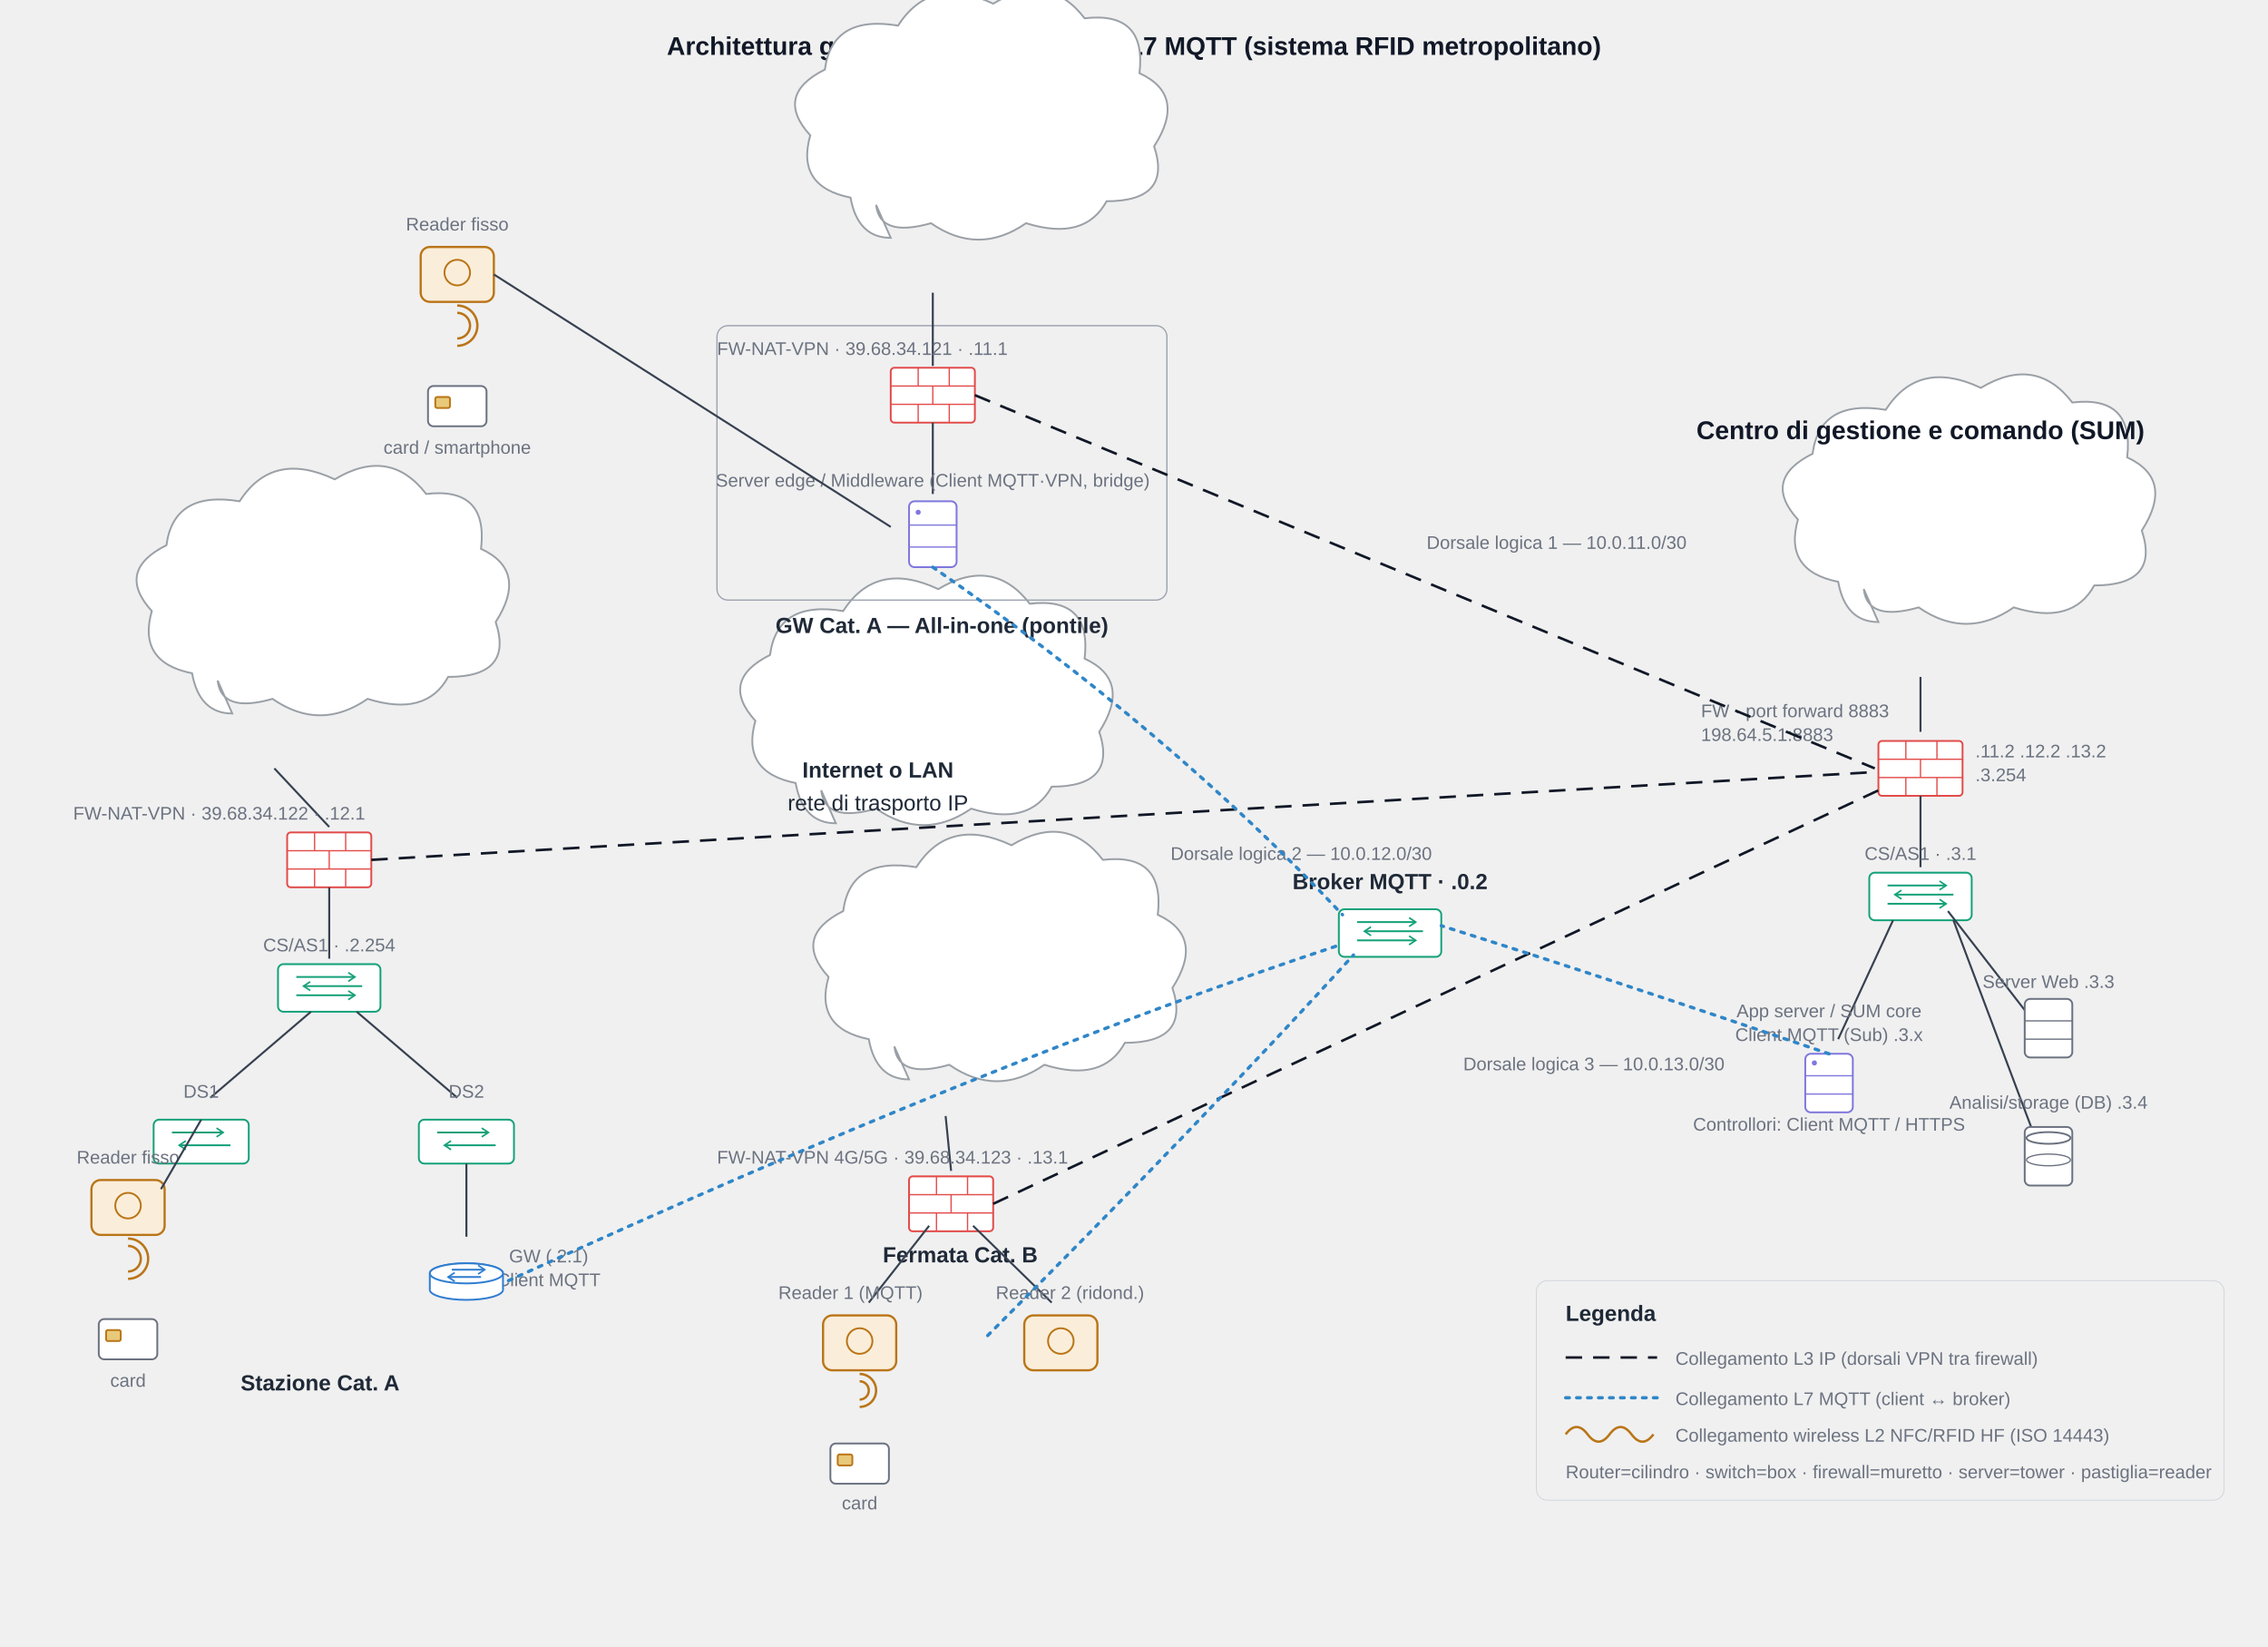
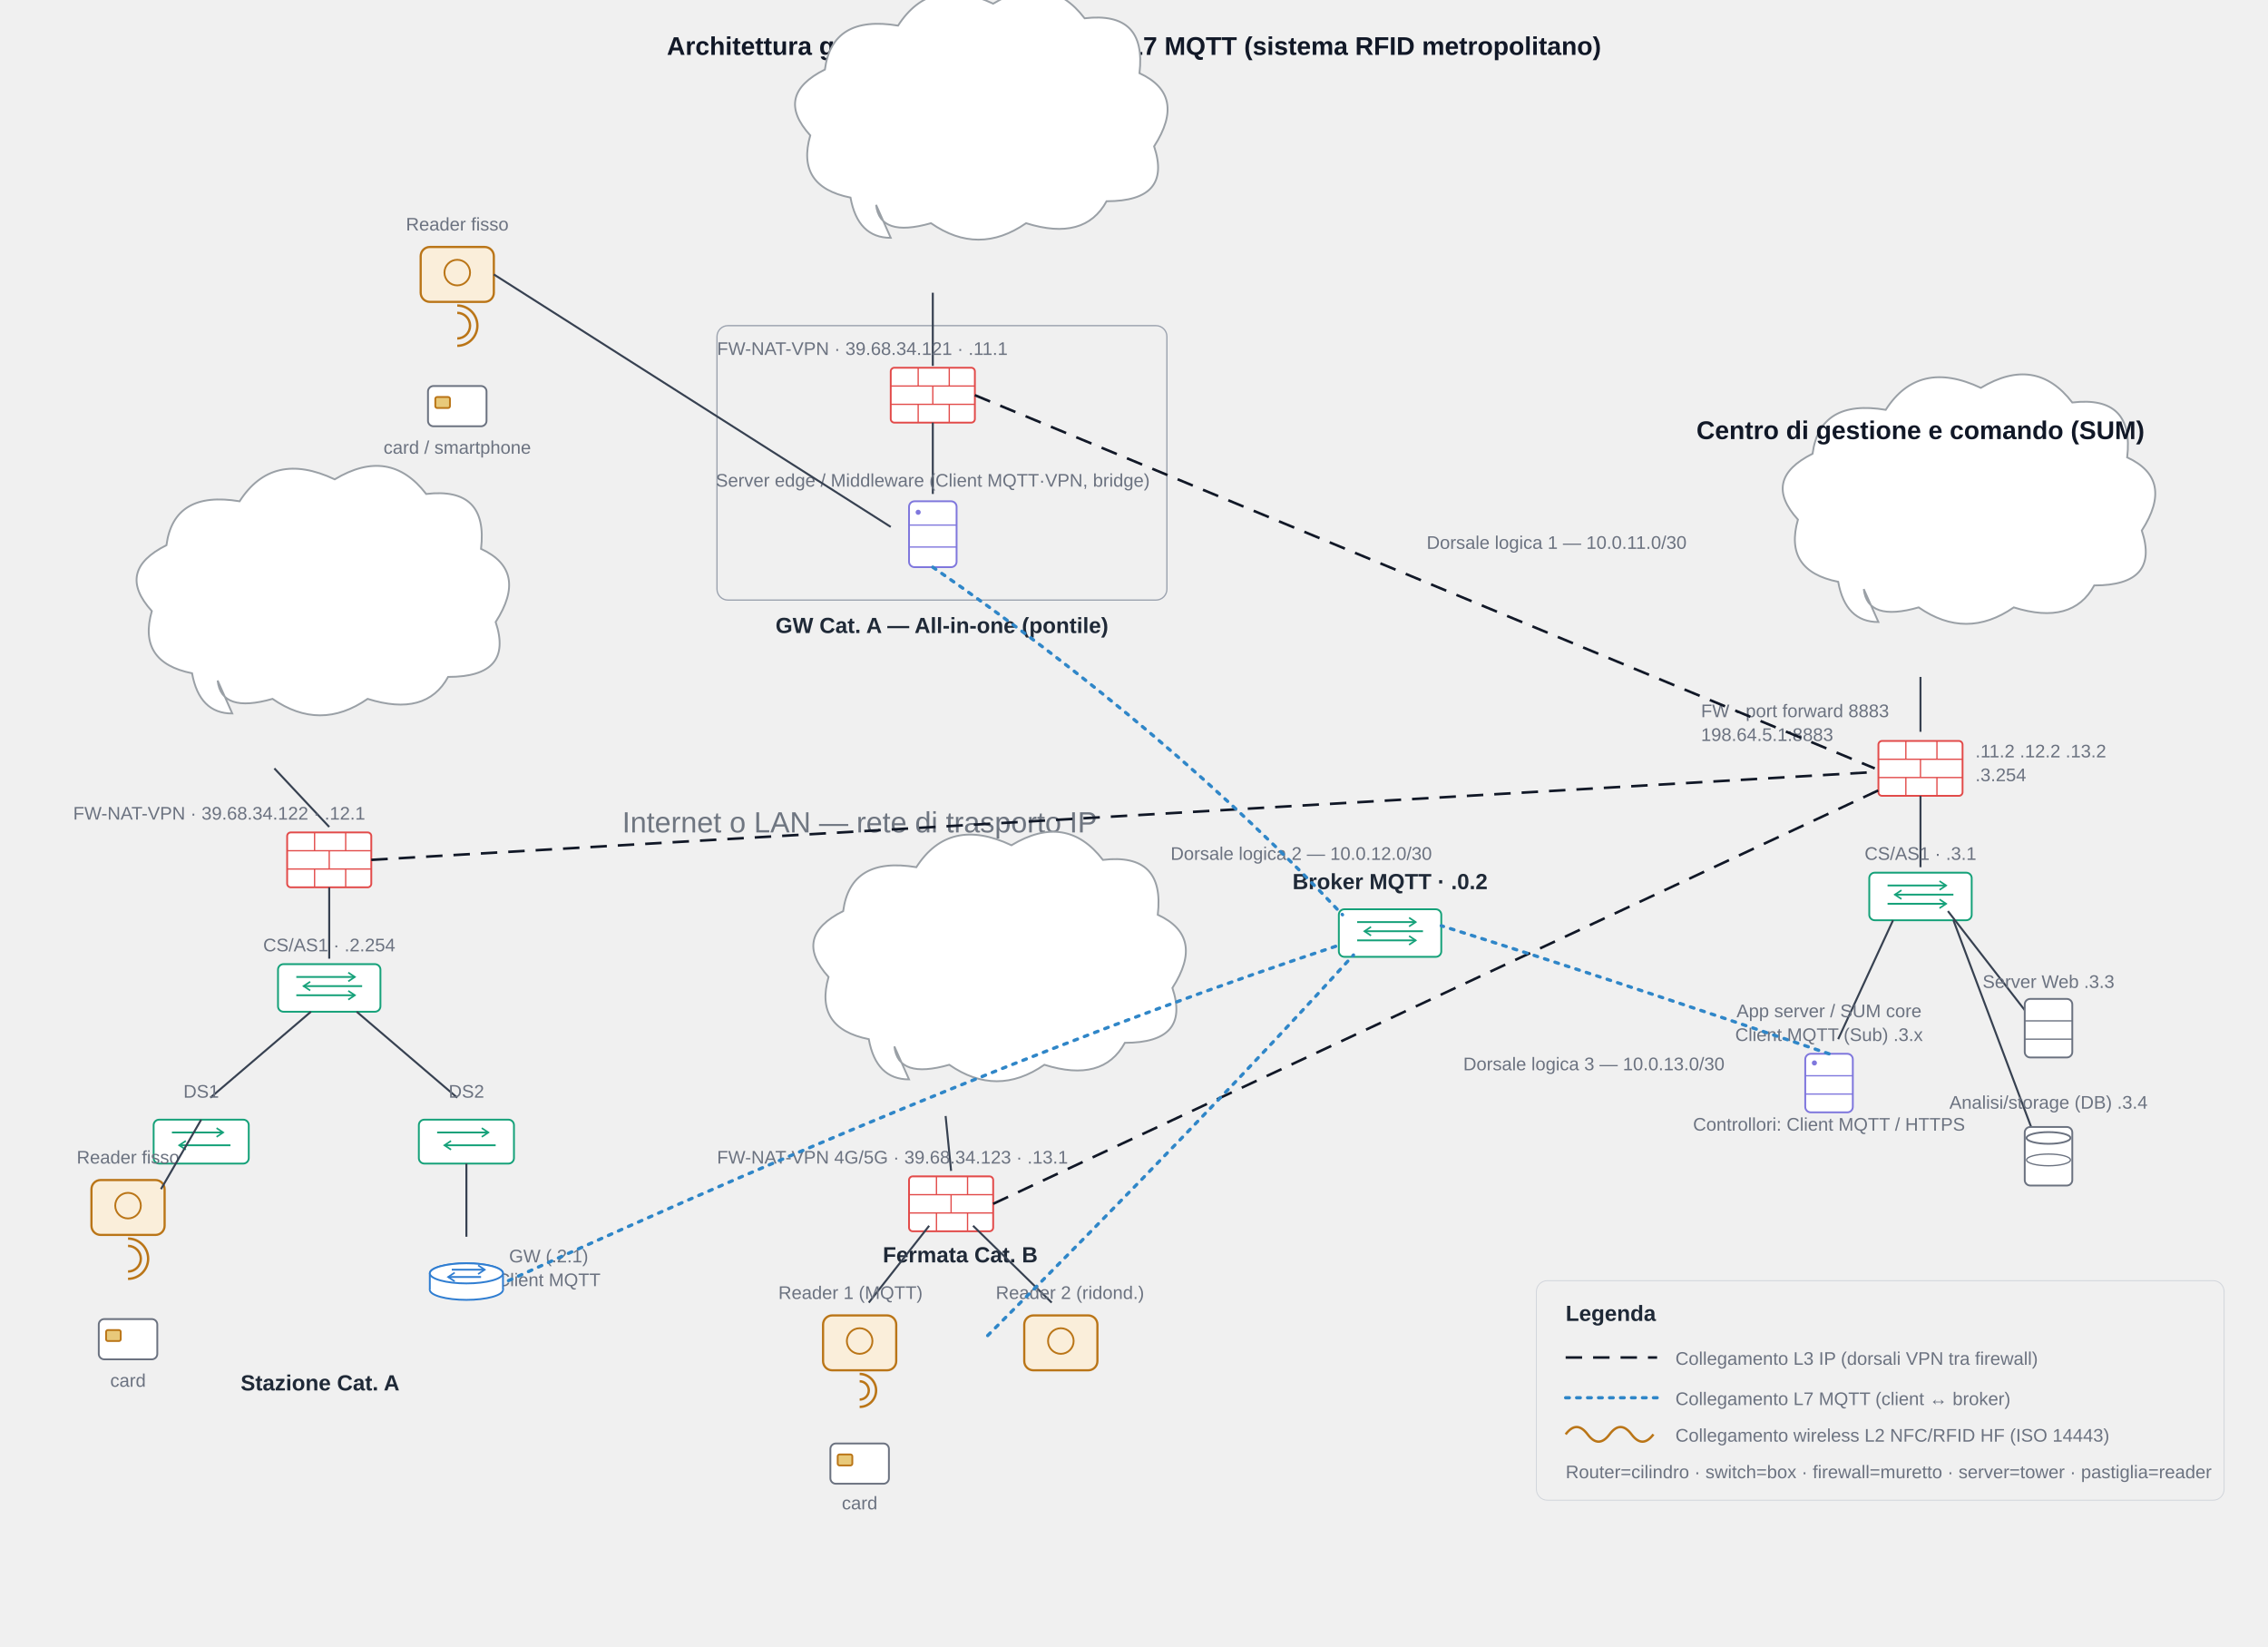
<svg xmlns="http://www.w3.org/2000/svg" viewBox="0 0 1240 900" font-family="Segoe UI, Arial, sans-serif">
  <style>
  .lbl{font-size:12px;fill:#1f2937}.sub{font-size:10px;fill:#6b7280}.ttl{font-size:14px;font-weight:600;fill:#111827}
  .big{font-size:16px;fill:#374151}
  .body{fill:#fff}.rt{stroke:#2F7DD1}.sw{stroke:#15A179}.fw{stroke:#E24B4A}.srv{stroke:#7F77DD}.db{stroke:#6b7280}.cl{stroke:#9aa0a6}
  .rdr{fill:#FAEEDA;stroke:#BA7517;stroke-width:1.2}
  .l3{stroke:#111827;stroke-width:1.4;stroke-dasharray:9 6;fill:none}
  .l7{stroke:#2F86C8;stroke-width:1.8;stroke-dasharray:2 4;stroke-linecap:round;fill:none}
  .nfc{stroke:#BA7517;stroke-width:1.3;fill:none}
  .wire{stroke:#374151;stroke-width:1.1;fill:none}
</style>
  <defs>
    <marker id="a" viewBox="0 0 10 10" refX="8" refY="5" markerWidth="6" markerHeight="6" orient="auto-start-reverse">
      <path d="M2 1L8 5L2 9" fill="none" stroke="context-stroke" stroke-width="1.5" />
    </marker>
  </defs>
  <text class="ttl" x="620" y="30" text-anchor="middle">Architettura generale — flussi L3 IP e L7 MQTT (sistema RFID metropolitano)</text>
-   <path class="body cl" d="M270 270 q-18 0 -22 -22 q-30 -6 -22 -34 q-20 -22 8 -36 q4 -30 40 -24 q18 -28 52 -12 q30 -18 50 8 q34 -4 30 30 q26 12 8 40 q10 30 -26 30 q-12 22 -44 12 q-26 18 -52 0 q-28 8 -30 -10 Z" transform="translate(187,180)" />
+   <text class="big" x="470" y="455" text-anchor="middle" opacity="0.7">Internet o LAN — rete di trasporto IP</text>
  <path class="body cl" d="M270 270 q-18 0 -22 -22 q-30 -6 -22 -34 q-20 -22 8 -36 q4 -30 40 -24 q18 -28 52 -12 q30 -18 50 8 q34 -4 30 30 q26 12 8 40 q10 30 -26 30 q-12 22 -44 12 q-26 18 -52 0 q-28 8 -30 -10 Z" transform="translate(217,-140)" />
  <path class="body cl" d="M270 270 q-18 0 -22 -22 q-30 -6 -22 -34 q-20 -22 8 -36 q4 -30 40 -24 q18 -28 52 -12 q30 -18 50 8 q34 -4 30 30 q26 12 8 40 q10 30 -26 30 q-12 22 -44 12 q-26 18 -52 0 q-28 8 -30 -10 Z" transform="translate(-143,120)" />
  <path class="body cl" d="M270 270 q-18 0 -22 -22 q-30 -6 -22 -34 q-20 -22 8 -36 q4 -30 40 -24 q18 -28 52 -12 q30 -18 50 8 q34 -4 30 30 q26 12 8 40 q10 30 -26 30 q-12 22 -44 12 q-26 18 -52 0 q-28 8 -30 -10 Z" transform="translate(227,320)" />
  <path class="body cl" d="M270 270 q-18 0 -22 -22 q-30 -6 -22 -34 q-20 -22 8 -36 q4 -30 40 -24 q18 -28 52 -12 q30 -18 50 8 q34 -4 30 30 q26 12 8 40 q10 30 -26 30 q-12 22 -44 12 q-26 18 -52 0 q-28 8 -30 -10 Z" transform="translate(757,70)" />
  <rect x="392" y="178" width="246" height="150" rx="6" fill="none" stroke="#9ca3af" stroke-width="0.7" />
  <line class="wire" x1="510" y1="160" x2="510" y2="200" />
  <text class="sub" x="392" y="194">FW-NAT-VPN · 39.68.34.121 · .11.1</text>
  <g transform="translate(510,216)">
    <rect class="body fw" x="-23" y="-15" width="46" height="30" rx="2" />
    <line class="fw" x1="-23" y1="-5" x2="23" y2="-5" stroke-width="0.7" />
    <line class="fw" x1="-23" y1="5" x2="23" y2="5" stroke-width="0.7" />
    <line class="fw" x1="-8" y1="-15" x2="-8" y2="-5" stroke-width="0.7" />
    <line class="fw" x1="9" y1="-15" x2="9" y2="-5" stroke-width="0.7" />
    <line class="fw" x1="0" y1="-5" x2="0" y2="5" stroke-width="0.7" />
    <line class="fw" x1="-8" y1="5" x2="-8" y2="15" stroke-width="0.7" />
    <line class="fw" x1="9" y1="5" x2="9" y2="15" stroke-width="0.7" />
  </g>
  <line class="wire" x1="510" y1="231" x2="510" y2="270" />
  <text class="sub" x="510" y="266" text-anchor="middle">Server edge / Middleware (Client MQTT·VPN, bridge)</text>
  <g transform="translate(510,292)">
    <rect class="body srv" x="-13" y="-18" width="26" height="36" rx="3" />
    <line class="srv" x1="-13" y1="-5" x2="13" y2="-5" stroke-width="0.7" />
    <line class="srv" x1="-13" y1="7" x2="13" y2="7" stroke-width="0.7" />
    <circle cx="-8" cy="-12" r="1.4" fill="#7F77DD" />
  </g>
  <text class="lbl" x="515" y="346" text-anchor="middle" font-weight="600">GW Cat. A — All-in-one (pontile)</text>
  <text class="sub" x="250" y="126" text-anchor="middle">Reader fisso</text>
  <g transform="translate(250,150)">
    <rect class="rdr" x="-20" y="-15" width="40" height="30" rx="5" />
    <circle cx="0" cy="-1" r="7" fill="none" stroke="#BA7517" />
  </g>
  <path class="nfc" d="M250 167 a10 10 0 0 1 0 22 M250 171 a6 6 0 0 1 0 14" />
  <g transform="translate(250,222)">
    <rect x="-16" y="-11" width="32" height="22" rx="3" fill="#fff" stroke="#6b7280" />
    <rect x="-12" y="-5" width="8" height="6" rx="1" fill="#e8c97a" stroke="#BA7517" />
  </g>
  <text class="sub" x="250" y="248" text-anchor="middle">card / smartphone</text>
  <line class="wire" x1="270" y1="150" x2="487" y2="288" />
  <line class="wire" x1="150" y1="420" x2="180" y2="452" />
  <text class="sub" x="40" y="448">FW-NAT-VPN · 39.68.34.122 · .12.1</text>
  <g transform="translate(180,470)">
    <rect class="body fw" x="-23" y="-15" width="46" height="30" rx="2" />
    <line class="fw" x1="-23" y1="-5" x2="23" y2="-5" stroke-width="0.7" />
    <line class="fw" x1="-23" y1="5" x2="23" y2="5" stroke-width="0.7" />
    <line class="fw" x1="-8" y1="-15" x2="-8" y2="-5" stroke-width="0.7" />
    <line class="fw" x1="9" y1="-15" x2="9" y2="-5" stroke-width="0.7" />
    <line class="fw" x1="0" y1="-5" x2="0" y2="5" stroke-width="0.7" />
    <line class="fw" x1="-8" y1="5" x2="-8" y2="15" stroke-width="0.7" />
    <line class="fw" x1="9" y1="5" x2="9" y2="15" stroke-width="0.7" />
  </g>
  <line class="wire" x1="180" y1="485" x2="180" y2="524" />
  <text class="sub" x="180" y="520" text-anchor="middle">CS/AS1 · .2.254</text>
  <g transform="translate(180,540)">
    <rect class="body sw" x="-28" y="-13" width="56" height="26" rx="3" />
    <line class="sw" x1="-18" y1="-6" x2="14" y2="-6" marker-end="url(#a)" />
    <line class="sw" x1="18" y1="-1" x2="-14" y2="-1" marker-end="url(#a)" />
    <line class="sw" x1="-18" y1="4" x2="14" y2="4" marker-end="url(#a)" />
  </g>
  <line class="wire" x1="170" y1="553" x2="115" y2="600" />
  <line class="wire" x1="195" y1="553" x2="250" y2="600" />
  <text class="sub" x="110" y="600" text-anchor="middle">DS1</text>
  <g transform="translate(110,624)">
    <rect class="body sw" x="-26" y="-12" width="52" height="24" rx="3" />
    <line class="sw" x1="-16" y1="-5" x2="12" y2="-5" marker-end="url(#a)" />
    <line class="sw" x1="16" y1="2" x2="-12" y2="2" marker-end="url(#a)" />
  </g>
  <text class="sub" x="255" y="600" text-anchor="middle">DS2</text>
  <g transform="translate(255,624)">
    <rect class="body sw" x="-26" y="-12" width="52" height="24" rx="3" />
    <line class="sw" x1="-16" y1="-5" x2="12" y2="-5" marker-end="url(#a)" />
    <line class="sw" x1="16" y1="2" x2="-12" y2="2" marker-end="url(#a)" />
  </g>
  <line class="wire" x1="255" y1="636" x2="255" y2="676" />
  <text class="sub" x="300" y="690" text-anchor="middle">GW (.2.1)</text>
  <text class="sub" x="300" y="703" text-anchor="middle">Client MQTT</text>
  <g transform="translate(255,700)">
    <ellipse class="body rt" cx="0" cy="5" rx="20" ry="5.5" />
    <path class="body rt" d="M-20 5 V-4 A20 5.5 0 0 1 20 -4 V5" />
    <ellipse class="body rt" cx="0" cy="-4" rx="20" ry="5.5" />
    <line class="rt" x1="-8" y1="-6" x2="10" y2="-6" marker-end="url(#a)" />
    <line class="rt" x1="8" y1="-2" x2="-10" y2="-2" marker-end="url(#a)" />
  </g>
  <text class="sub" x="70" y="636" text-anchor="middle">Reader fisso</text>
  <g transform="translate(70,660)">
    <rect class="rdr" x="-20" y="-15" width="40" height="30" rx="5" />
    <circle cx="0" cy="-1" r="7" fill="none" stroke="#BA7517" />
  </g>
  <line class="wire" x1="88" y1="650" x2="110" y2="612" />
  <path class="nfc" d="M70 677 a10 10 0 0 1 0 22 M70 681 a6 6 0 0 1 0 14" />
  <g transform="translate(70,732)">
    <rect x="-16" y="-11" width="32" height="22" rx="3" fill="#fff" stroke="#6b7280" />
    <rect x="-12" y="-5" width="8" height="6" rx="1" fill="#e8c97a" stroke="#BA7517" />
  </g>
  <text class="sub" x="70" y="758" text-anchor="middle">card</text>
  <text class="lbl" x="175" y="760" text-anchor="middle" font-weight="600">Stazione Cat. A</text>
  <line class="wire" x1="517" y1="610" x2="520" y2="640" />
  <text class="sub" x="392" y="636">FW-NAT-VPN 4G/5G · 39.68.34.123 · .13.1</text>
  <g transform="translate(520,658)">
    <rect class="body fw" x="-23" y="-15" width="46" height="30" rx="2" />
    <line class="fw" x1="-23" y1="-5" x2="23" y2="-5" stroke-width="0.7" />
    <line class="fw" x1="-23" y1="5" x2="23" y2="5" stroke-width="0.7" />
    <line class="fw" x1="-8" y1="-15" x2="-8" y2="-5" stroke-width="0.7" />
    <line class="fw" x1="9" y1="-15" x2="9" y2="-5" stroke-width="0.7" />
    <line class="fw" x1="0" y1="-5" x2="0" y2="5" stroke-width="0.7" />
    <line class="fw" x1="-8" y1="5" x2="-8" y2="15" stroke-width="0.7" />
    <line class="fw" x1="9" y1="5" x2="9" y2="15" stroke-width="0.7" />
  </g>
  <text class="lbl" x="525" y="690" text-anchor="middle" font-weight="600">Fermata Cat. B</text>
  <line class="wire" x1="508" y1="670" x2="475" y2="712" />
  <line class="wire" x1="532" y1="670" x2="575" y2="712" />
  <text class="sub" x="465" y="710" text-anchor="middle">Reader 1 (MQTT)</text>
  <g transform="translate(470,734)">
    <rect class="rdr" x="-20" y="-15" width="40" height="30" rx="5" />
    <circle cx="0" cy="-1" r="7" fill="none" stroke="#BA7517" />
  </g>
  <text class="sub" x="585" y="710" text-anchor="middle">Reader 2 (ridond.)</text>
  <g transform="translate(580,734)">
    <rect class="rdr" x="-20" y="-15" width="40" height="30" rx="5" />
    <circle cx="0" cy="-1" r="7" fill="none" stroke="#BA7517" />
  </g>
  <path class="nfc" d="M470 751 a9 9 0 0 1 0 18 M470 755 a5 5 0 0 1 0 10" />
  <g transform="translate(470,800)">
    <rect x="-16" y="-11" width="32" height="22" rx="3" fill="#fff" stroke="#6b7280" />
    <rect x="-12" y="-5" width="8" height="6" rx="1" fill="#e8c97a" stroke="#BA7517" />
  </g>
  <text class="sub" x="470" y="825" text-anchor="middle">card</text>
  <text class="lbl" x="760" y="486" text-anchor="middle" font-weight="600">Broker MQTT · .0.2</text>
  <g transform="translate(760,510)">
    <rect class="body sw" x="-28" y="-13" width="56" height="26" rx="3" />
    <line class="sw" x1="-18" y1="-6" x2="14" y2="-6" marker-end="url(#a)" />
    <line class="sw" x1="18" y1="-1" x2="-14" y2="-1" marker-end="url(#a)" />
    <line class="sw" x1="-18" y1="4" x2="14" y2="4" marker-end="url(#a)" />
  </g>
  <text class="ttl" x="1050" y="240" text-anchor="middle">Centro di gestione e comando (SUM)</text>
  <line class="wire" x1="1050" y1="370" x2="1050" y2="400" />
  <text class="sub" x="930" y="392">FW · port forward 8883</text>
  <text class="sub" x="930" y="405">198.64.5.1:8883</text>
  <g transform="translate(1050,420)">
    <rect class="body fw" x="-23" y="-15" width="46" height="30" rx="2" />
    <line class="fw" x1="-23" y1="-5" x2="23" y2="-5" stroke-width="0.7" />
    <line class="fw" x1="-23" y1="5" x2="23" y2="5" stroke-width="0.7" />
    <line class="fw" x1="-8" y1="-15" x2="-8" y2="-5" stroke-width="0.7" />
    <line class="fw" x1="9" y1="-15" x2="9" y2="-5" stroke-width="0.7" />
    <line class="fw" x1="0" y1="-5" x2="0" y2="5" stroke-width="0.7" />
    <line class="fw" x1="-8" y1="5" x2="-8" y2="15" stroke-width="0.7" />
    <line class="fw" x1="9" y1="5" x2="9" y2="15" stroke-width="0.7" />
  </g>
  <text class="sub" x="1080" y="414">.11.2 .12.2 .13.2</text>
  <text class="sub" x="1080" y="427">.3.254</text>
  <line class="wire" x1="1050" y1="435" x2="1050" y2="474" />
  <text class="sub" x="1050" y="470" text-anchor="middle">CS/AS1 · .3.1</text>
  <g transform="translate(1050,490)">
    <rect class="body sw" x="-28" y="-13" width="56" height="26" rx="3" />
    <line class="sw" x1="-18" y1="-6" x2="14" y2="-6" marker-end="url(#a)" />
    <line class="sw" x1="18" y1="-1" x2="-14" y2="-1" marker-end="url(#a)" />
    <line class="sw" x1="-18" y1="4" x2="14" y2="4" marker-end="url(#a)" />
  </g>
  <line class="wire" x1="1035" y1="503" x2="1005" y2="568" />
  <line class="wire" x1="1065" y1="498" x2="1110" y2="556" />
  <line class="wire" x1="1068" y1="503" x2="1112" y2="620" />
  <text class="sub" x="1000" y="556" text-anchor="middle">App server / SUM core</text>
  <text class="sub" x="1000" y="569" text-anchor="middle">Client MQTT (Sub) .3.x</text>
  <g transform="translate(1000,592)">
    <rect class="body srv" x="-13" y="-16" width="26" height="32" rx="3" />
    <line class="srv" x1="-13" y1="-4" x2="13" y2="-4" stroke-width="0.7" />
    <line class="srv" x1="-13" y1="6" x2="13" y2="6" stroke-width="0.7" />
    <circle cx="-8" cy="-11" r="1.4" fill="#7F77DD" />
  </g>
  <text class="sub" x="1000" y="618" text-anchor="middle">Controllori: Client MQTT / HTTPS</text>
  <text class="sub" x="1120" y="540" text-anchor="middle">Server Web .3.3</text>
  <g transform="translate(1120,562)">
    <rect class="body db" x="-13" y="-16" width="26" height="32" rx="3" />
    <line class="db" x1="-13" y1="-4" x2="13" y2="-4" stroke-width="0.7" />
    <line class="db" x1="-13" y1="6" x2="13" y2="6" stroke-width="0.7" />
  </g>
  <text class="sub" x="1120" y="606" text-anchor="middle">Analisi/storage (DB) .3.4</text>
  <g transform="translate(1120,632)">
    <rect class="body db" x="-13" y="-16" width="26" height="32" rx="3" />
    <ellipse class="body db" cx="0" cy="-10" rx="12" ry="3.2" />
    <ellipse cx="0" cy="2" rx="12" ry="3.2" fill="none" stroke="#6b7280" stroke-width="0.7" />
  </g>
  <path class="l3" d="M533 216 L1025 420" />
  <text class="sub" x="780" y="300">Dorsale logica 1 — 10.0.11.0/30</text>
  <path class="l3" d="M203 470 L1025 422" />
  <text class="sub" x="640" y="470">Dorsale logica 2 — 10.0.12.0/30</text>
  <path class="l3" d="M543 658 L1027 432" />
  <text class="sub" x="800" y="585">Dorsale logica 3 — 10.0.13.0/30</text>
  <path class="l7" d="M510 310 Q640 400 734 500" />
  <path class="l7" d="M278 700 Q540 580 734 516" />
  <path class="l7" d="M540 730 Q660 610 740 522" />
  <path class="l7" d="M1000 576 Q880 535 788 506" />
-   <text class="lbl" x="480" y="425" text-anchor="middle" font-weight="600">Internet o LAN</text>
-   <text class="lbl" x="480" y="443" text-anchor="middle">rete di trasporto IP</text>
  <rect x="840" y="700" width="376" height="120" rx="6" fill="none" stroke="#d1d5db" stroke-width="0.5" />
  <text class="lbl" x="856" y="722" font-weight="600">Legenda</text>
  <line class="l3" x1="856" y1="742" x2="906" y2="742" />
  <text class="sub" x="916" y="746">Collegamento L3 IP (dorsali VPN tra firewall)</text>
  <line class="l7" x1="856" y1="764" x2="906" y2="764" />
  <text class="sub" x="916" y="768">Collegamento L7 MQTT (client ↔ broker)</text>
  <path class="nfc" d="M856 784 q6 -8 12 0 q6 8 12 0 q6 -8 12 0 q6 8 12 0" />
  <text class="sub" x="916" y="788">Collegamento wireless L2 NFC/RFID HF (ISO 14443)</text>
  <text class="sub" x="856" y="808">Router=cilindro · switch=box · firewall=muretto · server=tower · pastiglia=reader</text>
</svg>
